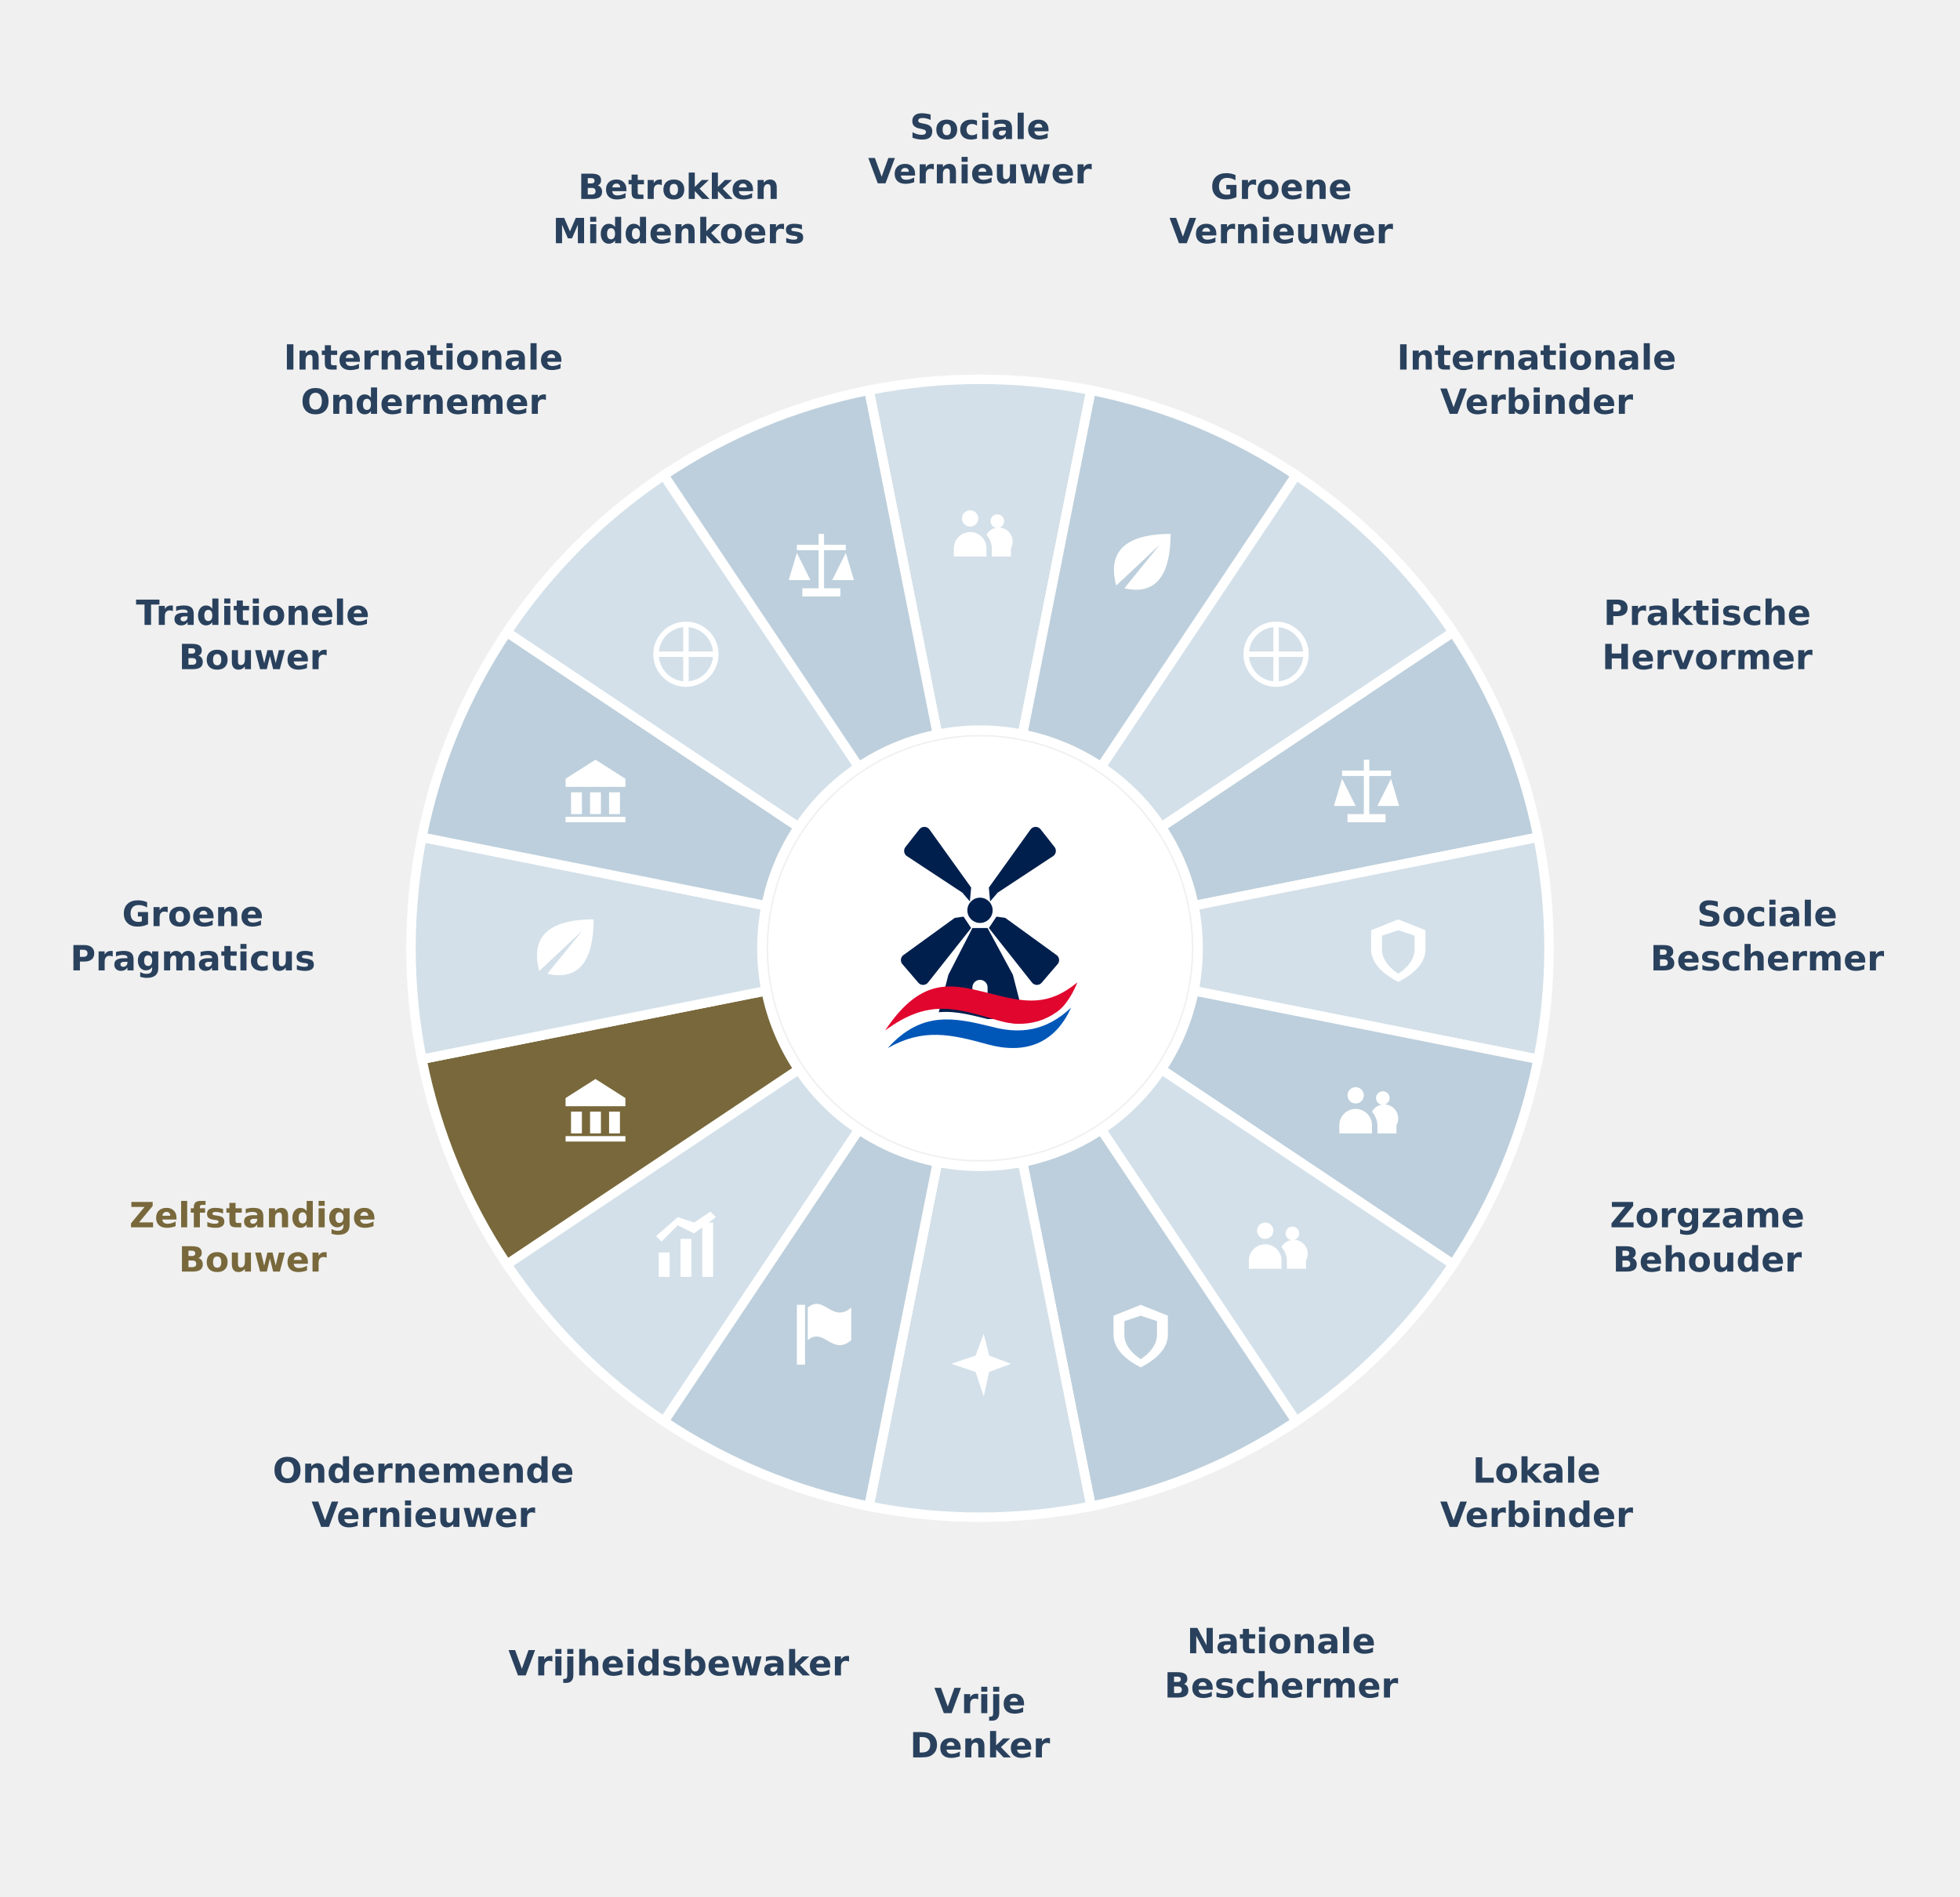
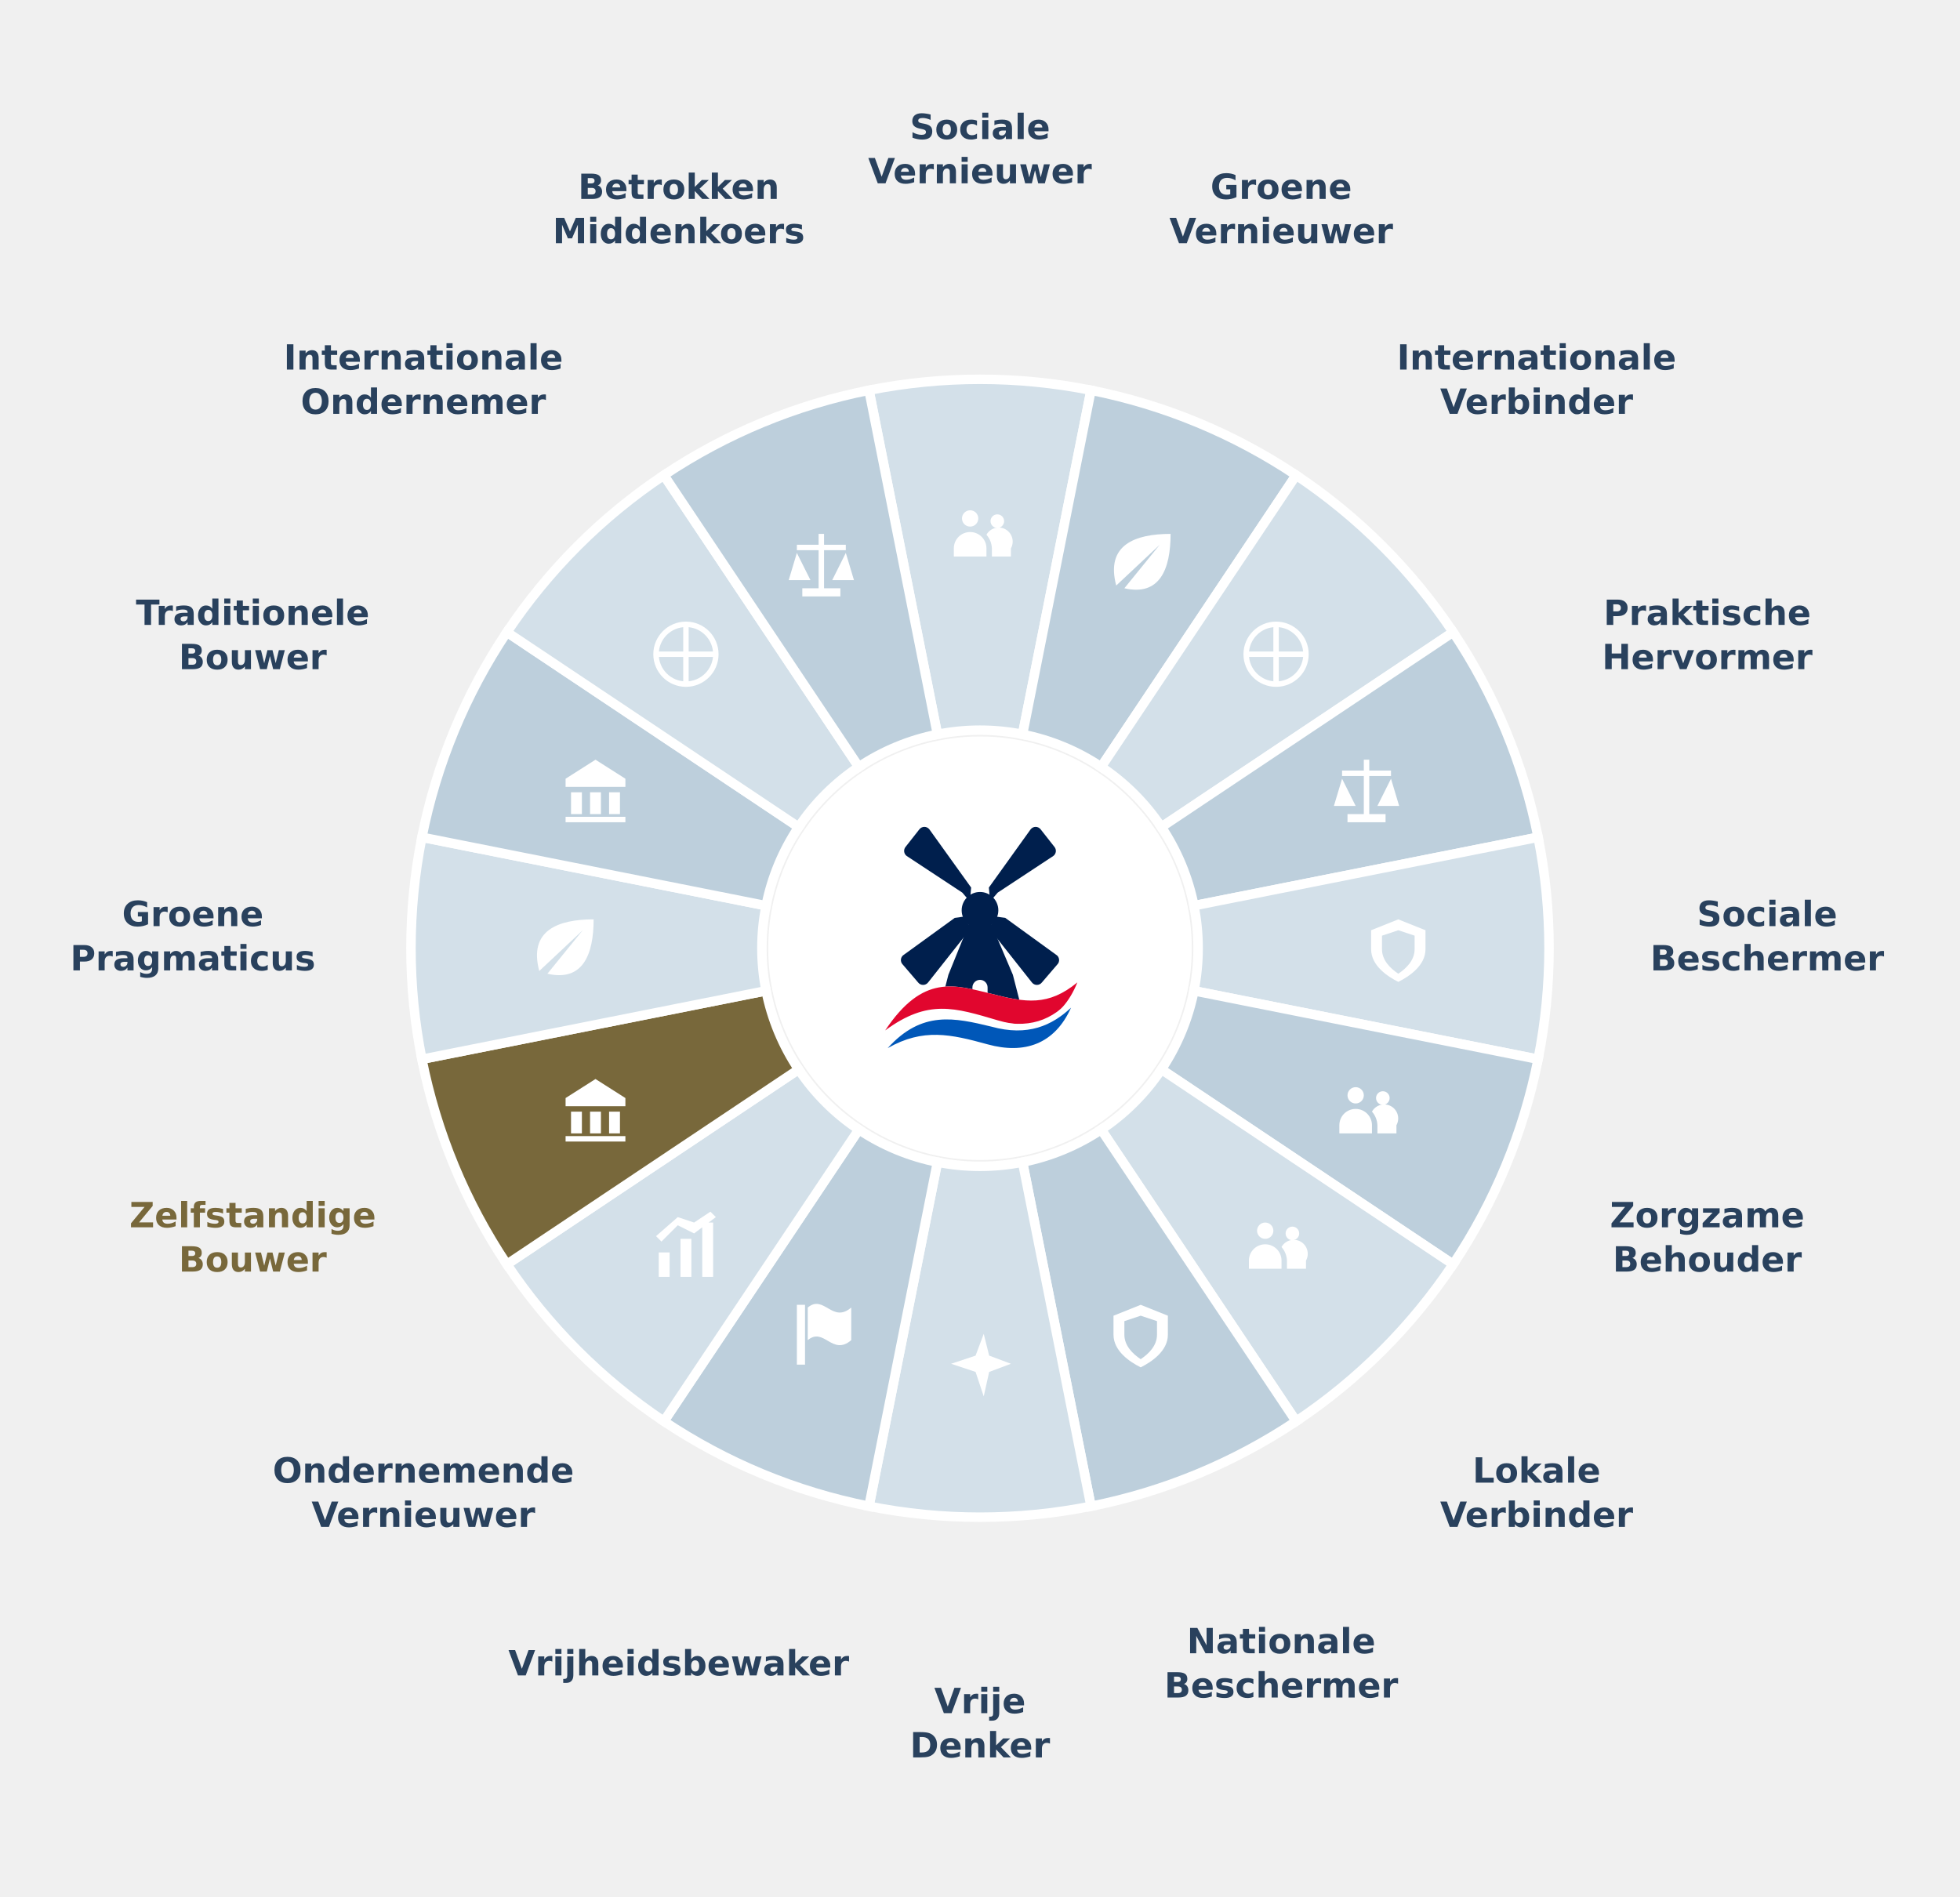
<svg xmlns="http://www.w3.org/2000/svg" viewBox="0 0 620 600">
  <path d="M296.54,232.33L274.88,123.46A180,180 0 0 1 345.12,123.46L323.46,232.33A69,69 0 0 0 296.54,232.33Z" fill="#d3e0e9" stroke="white" stroke-width="3" />
  <g transform="translate(300.00,158.00) scale(.86)" fill="white">
    <circle cx="8" cy="7" r="3" />
    <circle cx="18" cy="8" r="2.5" />
    <path d="M2 21v-3a6 6 0 0 1 12 0v3zm14 0v-3a8 8 0 0 0-2-5 5 5 0 0 1 9 5v3z" />
  </g>
  <text x="310.00" y="44.00" text-anchor="middle" font-family="DejaVu Sans,sans-serif" font-size="11" font-weight="bold" fill="#29415d">Sociale</text>
  <text x="310.00" y="58.00" text-anchor="middle" font-family="DejaVu Sans,sans-serif" font-size="11" font-weight="bold" fill="#29415d">Vernieuwer</text>
  <path d="M323.46,232.33L345.12,123.46A180,180 0 0 1 410.00,150.34L348.33,242.63A69,69 0 0 0 323.46,232.33Z" fill="#bdcfdc" stroke="white" stroke-width="3" />
  <g transform="translate(350.51,168.05) scale(.86)" fill="white">
    <path d="M3 20C-1 5 10 1 23 1c0 13-4 23-17 20L19 5z" />
  </g>
  <text x="405.29" y="62.95" text-anchor="middle" font-family="DejaVu Sans,sans-serif" font-size="11" font-weight="bold" fill="#29415d">Groene</text>
  <text x="405.29" y="76.95" text-anchor="middle" font-family="DejaVu Sans,sans-serif" font-size="11" font-weight="bold" fill="#29415d">Vernieuwer</text>
  <path d="M348.33,242.63L410.00,150.34A180,180 0 0 1 459.66,200.00L367.37,261.67A69,69 0 0 0 348.33,242.63Z" fill="#d3e0e9" stroke="white" stroke-width="3" />
  <g transform="translate(393.34,196.66) scale(.86)" fill="white">
    <path d="M12 0a12 12 0 1 1 0 24 12 12 0 1 1 0-24zM12 2a10 10 0 1 0 0 20 10 10 0 1 0 0-20z" fill-rule="evenodd" />
    <path d="M1 11h22v2H1zM11 1h2v22h-2z" />
  </g>
  <text x="486.07" y="116.93" text-anchor="middle" font-family="DejaVu Sans,sans-serif" font-size="11" font-weight="bold" fill="#29415d">Internationale</text>
  <text x="486.07" y="130.93" text-anchor="middle" font-family="DejaVu Sans,sans-serif" font-size="11" font-weight="bold" fill="#29415d">Verbinder</text>
  <path d="M367.37,261.67L459.66,200.00A180,180 0 0 1 486.54,264.88L377.67,286.54A69,69 0 0 0 367.37,261.67Z" fill="#bdcfdc" stroke="white" stroke-width="3" />
  <g transform="translate(421.95,239.49) scale(.86)" fill="white">
    <path d="M11 1h2v4h8v2h-8v14h6v3H5v-3h6V7H3V5h8zM3 8l5 10H0zm18 0 3 10H16z" />
  </g>
  <text x="540.05" y="197.71" text-anchor="middle" font-family="DejaVu Sans,sans-serif" font-size="11" font-weight="bold" fill="#29415d">Praktische</text>
  <text x="540.05" y="211.71" text-anchor="middle" font-family="DejaVu Sans,sans-serif" font-size="11" font-weight="bold" fill="#29415d">Hervormer</text>
  <path d="M377.67,286.54L486.54,264.88A180,180 0 0 1 486.54,335.12L377.67,313.46A69,69 0 0 0 377.67,286.54Z" fill="#d3e0e9" stroke="white" stroke-width="3" />
  <g transform="translate(432.00,290.00) scale(.86)" fill="white">
    <path d="m12 1 10 4v7c0 6-6 10-10 12C8 22 2 18 2 12V5zm0 4L6 7v5c0 4 3 7 6 9 3-2 6-5 6-9V7z" fill-rule="evenodd" />
  </g>
  <text x="559.00" y="293.00" text-anchor="middle" font-family="DejaVu Sans,sans-serif" font-size="11" font-weight="bold" fill="#29415d">Sociale</text>
  <text x="559.00" y="307.00" text-anchor="middle" font-family="DejaVu Sans,sans-serif" font-size="11" font-weight="bold" fill="#29415d">Beschermer</text>
  <path d="M377.67,313.46L486.54,335.12A180,180 0 0 1 459.66,400.00L367.37,338.33A69,69 0 0 0 377.67,313.46Z" fill="#bdcfdc" stroke="white" stroke-width="3" />
  <g transform="translate(421.95,340.51) scale(.86)" fill="white">
    <circle cx="8" cy="7" r="3" />
    <circle cx="18" cy="8" r="2.5" />
    <path d="M2 21v-3a6 6 0 0 1 12 0v3zm14 0v-3a8 8 0 0 0-2-5 5 5 0 0 1 9 5v3z" />
  </g>
  <text x="540.05" y="388.29" text-anchor="middle" font-family="DejaVu Sans,sans-serif" font-size="11" font-weight="bold" fill="#29415d">Zorgzame</text>
  <text x="540.05" y="402.29" text-anchor="middle" font-family="DejaVu Sans,sans-serif" font-size="11" font-weight="bold" fill="#29415d">Behouder</text>
  <path d="M367.37,338.33L459.66,400.00A180,180 0 0 1 410.00,449.66L348.33,357.37A69,69 0 0 0 367.37,338.33Z" fill="#d3e0e9" stroke="white" stroke-width="3" />
  <g transform="translate(393.34,383.34) scale(.86)" fill="white">
    <circle cx="8" cy="7" r="3" />
    <circle cx="18" cy="8" r="2.5" />
    <path d="M2 21v-3a6 6 0 0 1 12 0v3zm14 0v-3a8 8 0 0 0-2-5 5 5 0 0 1 9 5v3z" />
  </g>
  <text x="486.07" y="469.07" text-anchor="middle" font-family="DejaVu Sans,sans-serif" font-size="11" font-weight="bold" fill="#29415d">Lokale</text>
  <text x="486.07" y="483.07" text-anchor="middle" font-family="DejaVu Sans,sans-serif" font-size="11" font-weight="bold" fill="#29415d">Verbinder</text>
  <path d="M348.33,357.37L410.00,449.66A180,180 0 0 1 345.12,476.54L323.46,367.67A69,69 0 0 0 348.33,357.37Z" fill="#bdcfdc" stroke="white" stroke-width="3" />
  <g transform="translate(350.51,411.95) scale(.86)" fill="white">
    <path d="m12 1 10 4v7c0 6-6 10-10 12C8 22 2 18 2 12V5zm0 4L6 7v5c0 4 3 7 6 9 3-2 6-5 6-9V7z" fill-rule="evenodd" />
  </g>
  <text x="405.29" y="523.05" text-anchor="middle" font-family="DejaVu Sans,sans-serif" font-size="11" font-weight="bold" fill="#29415d">Nationale</text>
  <text x="405.29" y="537.05" text-anchor="middle" font-family="DejaVu Sans,sans-serif" font-size="11" font-weight="bold" fill="#29415d">Beschermer</text>
  <path d="M323.46,367.67L345.12,476.54A180,180 0 0 1 274.88,476.54L296.54,367.67A69,69 0 0 0 323.46,367.67Z" fill="#d3e0e9" stroke="white" stroke-width="3" />
  <g transform="translate(300.00,422.00) scale(.86)" fill="white">
    <path d="m13 0 2 8 8 3-8 3-2 9-3-9-9-3 9-3z" />
  </g>
  <text x="310.00" y="542.00" text-anchor="middle" font-family="DejaVu Sans,sans-serif" font-size="11" font-weight="bold" fill="#29415d">Vrije</text>
  <text x="310.00" y="556.00" text-anchor="middle" font-family="DejaVu Sans,sans-serif" font-size="11" font-weight="bold" fill="#29415d">Denker</text>
  <path d="M296.54,367.67L274.88,476.54A180,180 0 0 1 210.00,449.66L271.67,357.37A69,69 0 0 0 296.54,367.67Z" fill="#bdcfdc" stroke="white" stroke-width="3" />
  <g transform="translate(249.49,411.95) scale(.86)" fill="white">
    <path d="M3 1h3v22H3zm4 1c6-5 9 6 16 0v12c-7 6-10-5-16 0z" />
  </g>
  <text x="214.71" y="530.05" text-anchor="middle" font-family="DejaVu Sans,sans-serif" font-size="11" font-weight="bold" fill="#29415d">Vrijheidsbewaker</text>
  <path d="M271.67,357.37L210.00,449.66A180,180 0 0 1 160.34,400.00L252.63,338.33A69,69 0 0 0 271.67,357.37Z" fill="#d3e0e9" stroke="white" stroke-width="3" />
  <g transform="translate(206.66,383.34) scale(.86)" fill="white">
    <path d="M2 15h4v9H2zm8-5h4v14h-4zm8-6h4v20h-4zM1 9l8-7 6 2 6-4 2 2-8 6-6-3-6 6z" />
  </g>
  <text x="133.93" y="469.07" text-anchor="middle" font-family="DejaVu Sans,sans-serif" font-size="11" font-weight="bold" fill="#29415d">Ondernemende</text>
  <text x="133.93" y="483.07" text-anchor="middle" font-family="DejaVu Sans,sans-serif" font-size="11" font-weight="bold" fill="#29415d">Vernieuwer</text>
  <path d="M252.63,338.33L160.34,400.00A180,180 0 0 1 133.46,335.12L242.33,313.46A69,69 0 0 0 252.63,338.33Z" fill="#78683b" stroke="white" stroke-width="3" />
  <g transform="translate(178.05,340.51) scale(.86)" fill="white">
    <path d="m1 8 11-7 11 7v3H1zm2 5h4v8H3zm7 0h4v8h-4zm7 0h4v8h-4zM1 22h22v2H1z" />
  </g>
  <text x="79.95" y="388.29" text-anchor="middle" font-family="DejaVu Sans,sans-serif" font-size="11" font-weight="bold" fill="#78683b">Zelfstandige</text>
  <text x="79.95" y="402.29" text-anchor="middle" font-family="DejaVu Sans,sans-serif" font-size="11" font-weight="bold" fill="#78683b">Bouwer</text>
  <path d="M242.33,313.46L133.46,335.12A180,180 0 0 1 133.46,264.88L242.33,286.54A69,69 0 0 0 242.33,313.46Z" fill="#d3e0e9" stroke="white" stroke-width="3" />
  <g transform="translate(168.00,290.00) scale(.86)" fill="white">
    <path d="M3 20C-1 5 10 1 23 1c0 13-4 23-17 20L19 5z" />
  </g>
  <text x="61.00" y="293.00" text-anchor="middle" font-family="DejaVu Sans,sans-serif" font-size="11" font-weight="bold" fill="#29415d">Groene</text>
  <text x="61.00" y="307.00" text-anchor="middle" font-family="DejaVu Sans,sans-serif" font-size="11" font-weight="bold" fill="#29415d">Pragmaticus</text>
  <path d="M242.33,286.54L133.46,264.88A180,180 0 0 1 160.34,200.00L252.63,261.67A69,69 0 0 0 242.33,286.54Z" fill="#bdcfdc" stroke="white" stroke-width="3" />
  <g transform="translate(178.05,239.49) scale(.86)" fill="white">
    <path d="m1 8 11-7 11 7v3H1zm2 5h4v8H3zm7 0h4v8h-4zm7 0h4v8h-4zM1 22h22v2H1z" />
  </g>
  <text x="79.95" y="197.71" text-anchor="middle" font-family="DejaVu Sans,sans-serif" font-size="11" font-weight="bold" fill="#29415d">Traditionele</text>
  <text x="79.95" y="211.71" text-anchor="middle" font-family="DejaVu Sans,sans-serif" font-size="11" font-weight="bold" fill="#29415d">Bouwer</text>
  <path d="M252.63,261.67L160.34,200.00A180,180 0 0 1 210.00,150.34L271.67,242.63A69,69 0 0 0 252.63,261.67Z" fill="#d3e0e9" stroke="white" stroke-width="3" />
  <g transform="translate(206.66,196.66) scale(.86)" fill="white">
    <path d="M12 0a12 12 0 1 1 0 24 12 12 0 1 1 0-24zM12 2a10 10 0 1 0 0 20 10 10 0 1 0 0-20z" fill-rule="evenodd" />
    <path d="M1 11h22v2H1zM11 1h2v22h-2z" />
  </g>
  <text x="133.93" y="116.93" text-anchor="middle" font-family="DejaVu Sans,sans-serif" font-size="11" font-weight="bold" fill="#29415d">Internationale</text>
  <text x="133.93" y="130.93" text-anchor="middle" font-family="DejaVu Sans,sans-serif" font-size="11" font-weight="bold" fill="#29415d">Ondernemer</text>
  <path d="M271.67,242.63L210.00,150.34A180,180 0 0 1 274.88,123.46L296.54,232.33A69,69 0 0 0 271.67,242.63Z" fill="#bdcfdc" stroke="white" stroke-width="3" />
  <g transform="translate(249.49,168.05) scale(.86)" fill="white">
    <path d="M11 1h2v4h8v2h-8v14h6v3H5v-3h6V7H3V5h8zM3 8l5 10H0zm18 0 3 10H16z" />
  </g>
  <text x="214.71" y="62.95" text-anchor="middle" font-family="DejaVu Sans,sans-serif" font-size="11" font-weight="bold" fill="#29415d">Betrokken</text>
  <text x="214.71" y="76.95" text-anchor="middle" font-family="DejaVu Sans,sans-serif" font-size="11" font-weight="bold" fill="#29415d">Middenkoers</text>
  <circle cx="310" cy="300" r="67" fill="white" />
  <g transform="translate(278,260) scale(.40)">
    <g fill="#001f4d">
      <path d="m72 63-6-7L22 27a5 5 0 0 1-1-7L32 6a5 5 0 0 1 8 0l33 46z" />
      <path d="m88 63 6-7 44-29a5 5 0 0 0 1-7L128 6a5 5 0 0 0-8 0L87 52z" />
      <path d="m67 75-7 1-40 29a5 5 0 0 0-1 8l12 14a5 5 0 0 0 8 0l34-43z" />
      <path d="m93 75 7 1 40 29a5 5 0 0 1 1 8l-12 14a5 5 0 0 1-8 0L87 84z" />
-       <path d="m74 84-19 37-9 35h69l-9-35-20-37z" />
-       <circle cx="80" cy="70" r="10" />
+       <path d="M74 74 55 121l-9 35h69l-9-35-20-47z" />
+       <circle cx="80" cy="70" r="14.5" />
    </g>
    <path d="M74 131a6 6 0 0 1 12 0v14H74z" fill="#fff" />
+     <path d="M5 165c30-45 55-36 84-29 27 7 45 10 68-9-1 4-2 7-3.5 10.5L152 147c-13 29-37 37-66 29-29-8-51-13-79 3z" fill="#fff" />
    <path d="M5 165c30-45 55-36 84-29 27 7 45 10 68-9-13 32-36 38-63 30-34-10-55-17-89 8" fill="#e1062e" />
    <path d="M5 174c32-33 56-24 85-17 28 7 47 1 64-19-9 28-36 40-65 31-33-10-54-13-84 5" fill="#fff" />
    <path d="M7 179c27-30 53-24 82-17 29 8 48-1 63-15-13 29-37 37-66 29-29-8-51-13-79 3" fill="#0057b8" />
  </g>
</svg>
